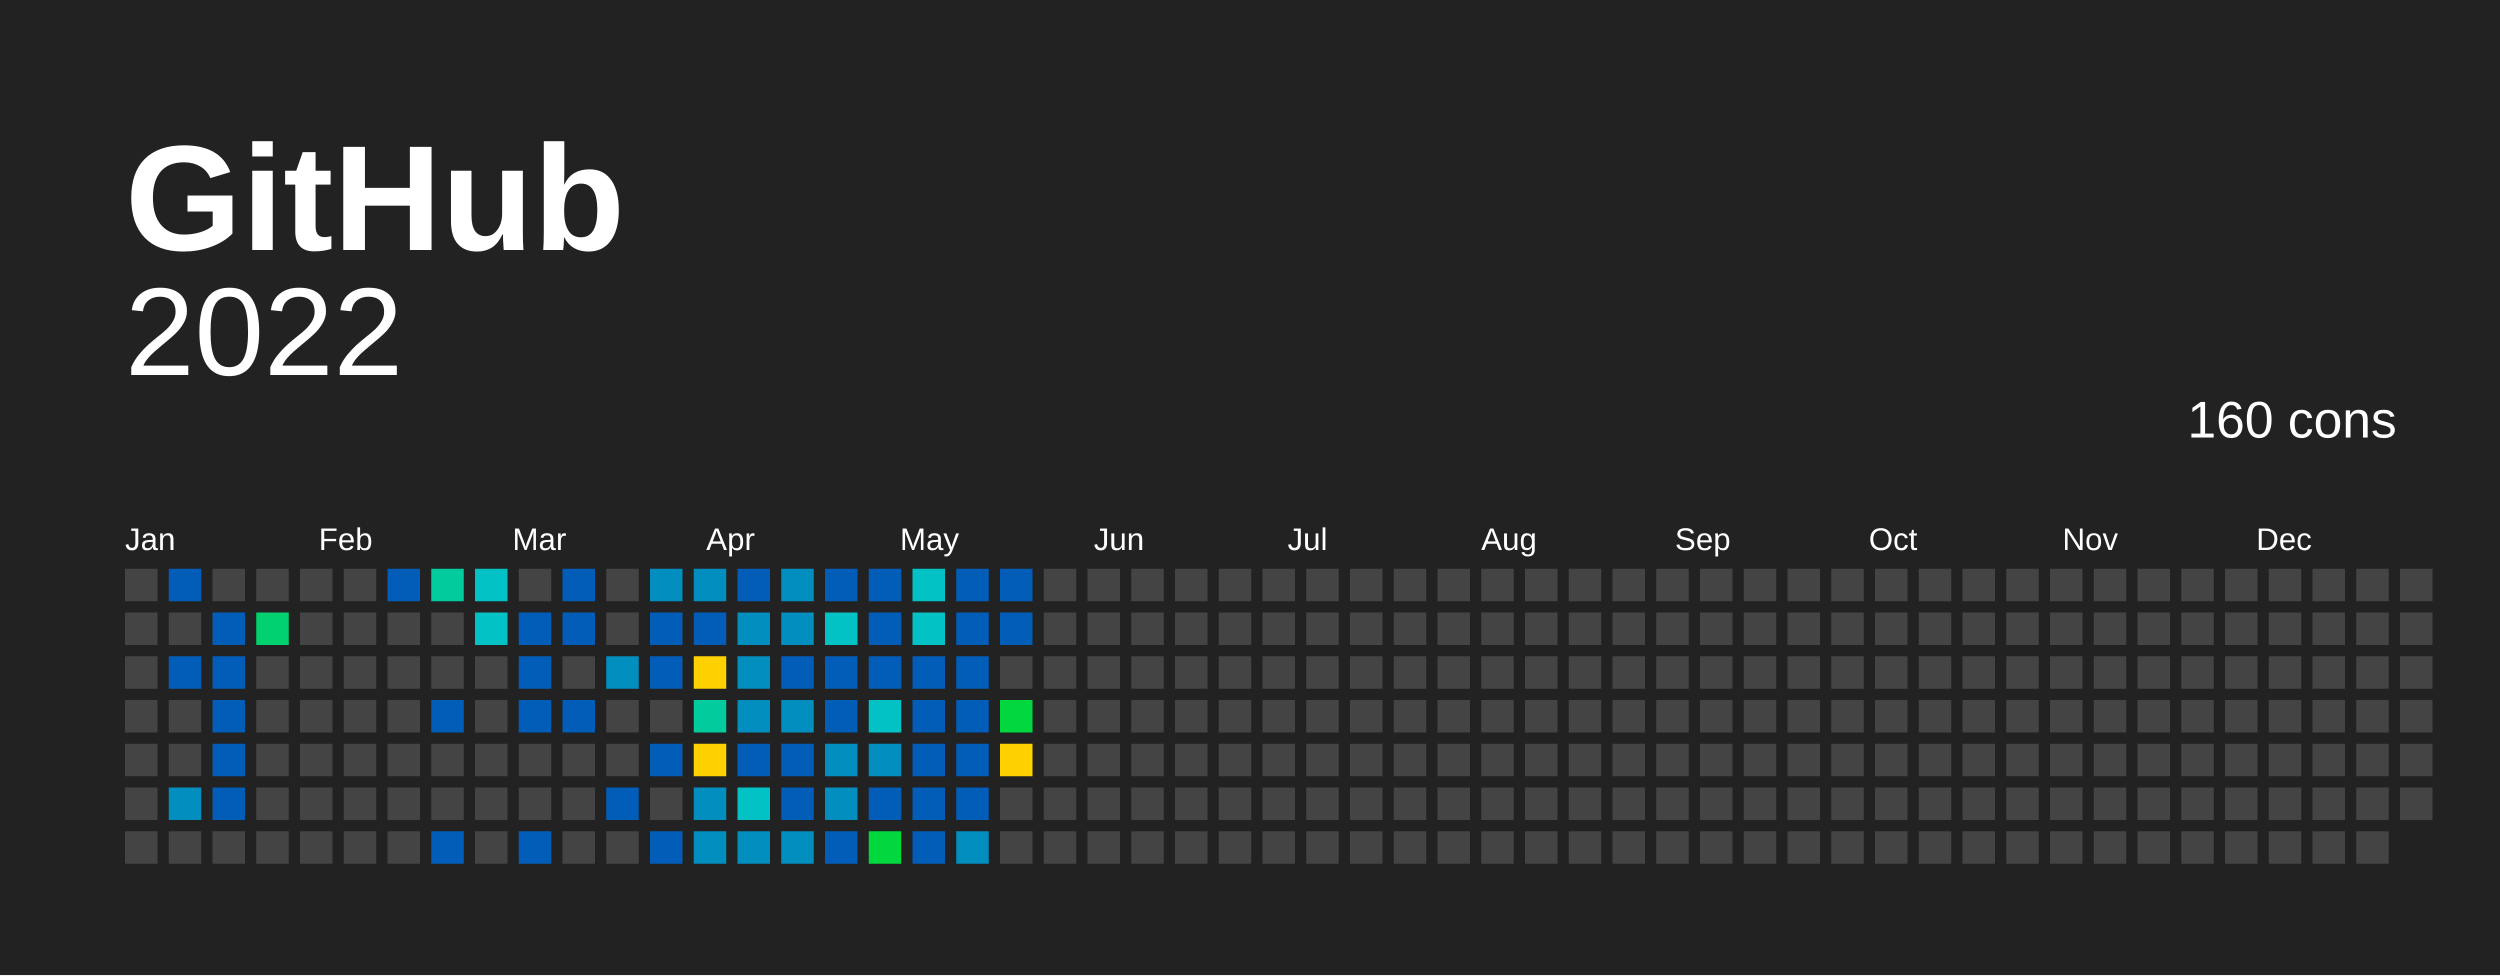
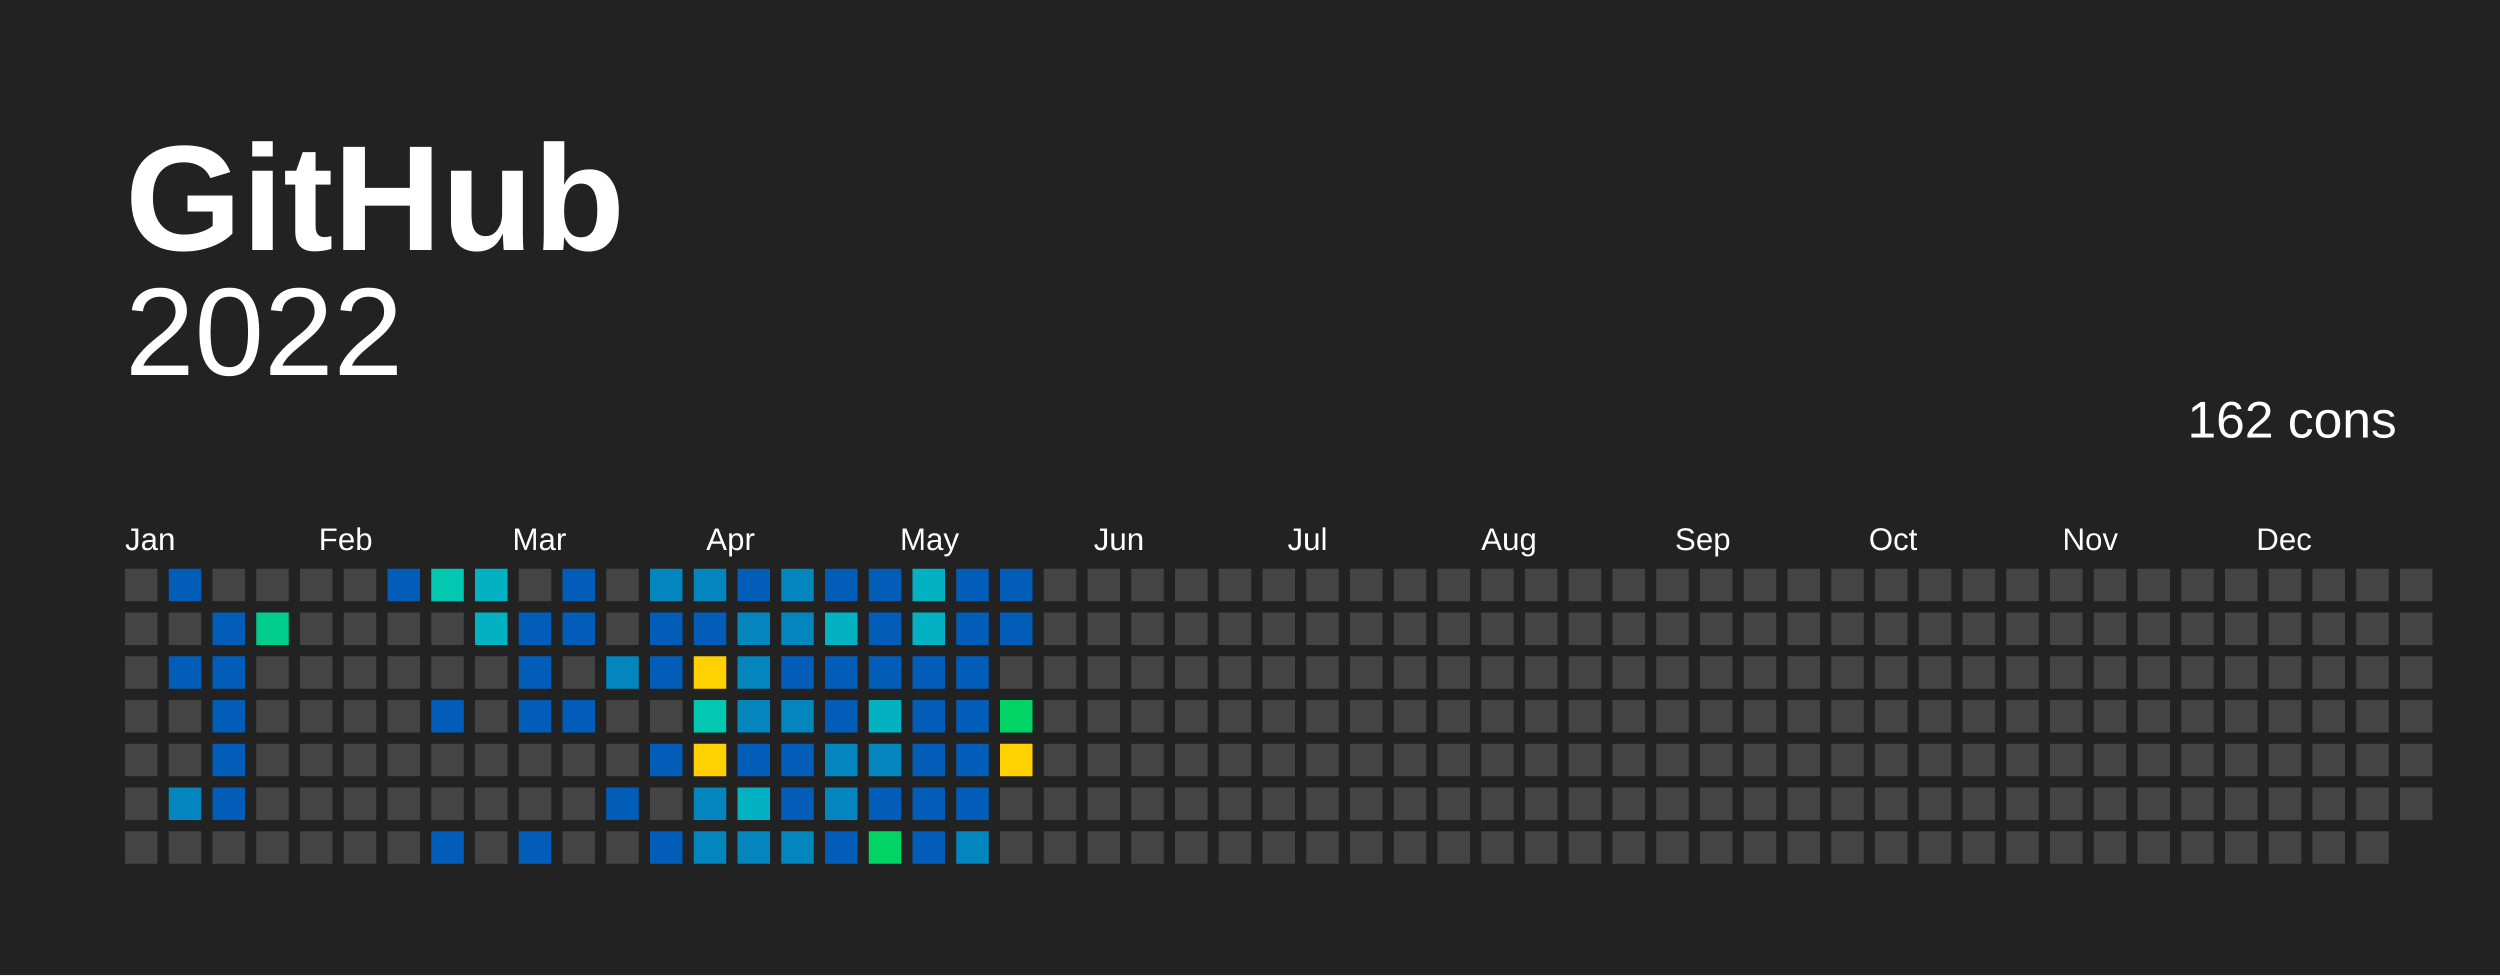
<svg xmlns="http://www.w3.org/2000/svg" baseProfile="full" height="78mm" version="1.1" viewBox="0,0,200,78" width="200mm">
  <defs />
  <rect fill="#222222" height="78" width="200" x="0" y="0" />
  <text fill="#FFFFFF" style="font-size:12px; font-family:Arial; font-weight:bold;" x="10" y="20">  GitHub</text>
  <text alignment-baseline="hanging" fill="#FFFFFF" style="font-size:10.0px; font-family:Arial;" x="10" y="30">2022</text>
-   <text alignment-baseline="hanging" fill="#FFFFFF" style="font-size:4.125px; font-family:Arial;" x="175" y="35">160 cons</text>
+   <text alignment-baseline="hanging" fill="#FFFFFF" style="font-size:4.125px; font-family:Arial;" x="175" y="35">162 cons</text>
  <text fill="#FFFFFF" style="font-size:2.5px; font-family:Arial" x="10.0" y="44">Jan</text>
  <text fill="#FFFFFF" style="font-size:2.5px; font-family:Arial" x="25.5" y="44">Feb</text>
  <text fill="#FFFFFF" style="font-size:2.5px; font-family:Arial" x="41.0" y="44">Mar</text>
  <text fill="#FFFFFF" style="font-size:2.5px; font-family:Arial" x="56.5" y="44">Apr</text>
  <text fill="#FFFFFF" style="font-size:2.5px; font-family:Arial" x="72.0" y="44">May</text>
  <text fill="#FFFFFF" style="font-size:2.5px; font-family:Arial" x="87.5" y="44">Jun</text>
  <text fill="#FFFFFF" style="font-size:2.5px; font-family:Arial" x="103.0" y="44">Jul</text>
  <text fill="#FFFFFF" style="font-size:2.5px; font-family:Arial" x="118.5" y="44">Aug</text>
  <text fill="#FFFFFF" style="font-size:2.5px; font-family:Arial" x="134.0" y="44">Sep</text>
  <text fill="#FFFFFF" style="font-size:2.5px; font-family:Arial" x="149.5" y="44">Oct</text>
  <text fill="#FFFFFF" style="font-size:2.5px; font-family:Arial" x="165.0" y="44">Nov</text>
  <text fill="#FFFFFF" style="font-size:2.5px; font-family:Arial" x="180.5" y="44">Dec</text>
  <rect fill="#444444" height="2.6" width="2.6" x="10.0" y="45.5" />
  <rect fill="#444444" height="2.6" width="2.6" x="10.0" y="49.0" />
  <rect fill="#444444" height="2.6" width="2.6" x="10.0" y="52.5" />
  <rect fill="#444444" height="2.6" width="2.6" x="10.0" y="56.0" />
  <rect fill="#444444" height="2.6" width="2.6" x="10.0" y="59.5" />
  <rect fill="#444444" height="2.6" width="2.6" x="10.0" y="63.0" />
  <rect fill="#444444" height="2.6" width="2.6" x="10.0" y="66.5" />
  <rect fill="#025db8" height="2.6" width="2.6" x="13.5" y="45.5" />
  <rect fill="#444444" height="2.6" width="2.6" x="13.5" y="49.0" />
  <rect fill="#025db8" height="2.6" width="2.6" x="13.5" y="52.5" />
  <rect fill="#444444" height="2.6" width="2.6" x="13.5" y="56.0" />
  <rect fill="#444444" height="2.6" width="2.6" x="13.5" y="59.5" />
-   <rect fill="#028ebe" height="2.6" width="2.6" x="13.5" y="63.0" />
+   <rect fill="#0286bd" height="2.6" width="2.6" x="13.5" y="63.0" />
  <rect fill="#444444" height="2.6" width="2.6" x="13.5" y="66.5" />
  <rect fill="#444444" height="2.6" width="2.6" x="17.0" y="45.5" />
  <rect fill="#025db8" height="2.6" width="2.6" x="17.0" y="49.0" />
  <rect fill="#025db8" height="2.6" width="2.6" x="17.0" y="52.5" />
  <rect fill="#025db8" height="2.6" width="2.6" x="17.0" y="56.0" />
  <rect fill="#025db8" height="2.6" width="2.6" x="17.0" y="59.5" />
  <rect fill="#025db8" height="2.6" width="2.6" x="17.0" y="63.0" />
  <rect fill="#444444" height="2.6" width="2.6" x="17.0" y="66.5" />
  <rect fill="#444444" height="2.6" width="2.6" x="20.5" y="45.5" />
-   <rect fill="#01d26f" height="2.6" width="2.6" x="20.5" y="49.0" />
+   <rect fill="#02ce8b" height="2.6" width="2.6" x="20.5" y="49.0" />
  <rect fill="#444444" height="2.6" width="2.6" x="20.5" y="52.5" />
  <rect fill="#444444" height="2.6" width="2.6" x="20.5" y="56.0" />
  <rect fill="#444444" height="2.6" width="2.6" x="20.5" y="59.5" />
  <rect fill="#444444" height="2.6" width="2.6" x="20.5" y="63.0" />
  <rect fill="#444444" height="2.6" width="2.6" x="20.5" y="66.5" />
  <rect fill="#444444" height="2.6" width="2.6" x="24.0" y="45.5" />
  <rect fill="#444444" height="2.6" width="2.6" x="24.0" y="49.0" />
  <rect fill="#444444" height="2.6" width="2.6" x="24.0" y="52.5" />
  <rect fill="#444444" height="2.6" width="2.6" x="24.0" y="56.0" />
  <rect fill="#444444" height="2.6" width="2.6" x="24.0" y="59.5" />
  <rect fill="#444444" height="2.6" width="2.6" x="24.0" y="63.0" />
  <rect fill="#444444" height="2.6" width="2.6" x="24.0" y="66.5" />
  <rect fill="#444444" height="2.6" width="2.6" x="27.5" y="45.5" />
  <rect fill="#444444" height="2.6" width="2.6" x="27.5" y="49.0" />
  <rect fill="#444444" height="2.6" width="2.6" x="27.5" y="52.5" />
  <rect fill="#444444" height="2.6" width="2.6" x="27.5" y="56.0" />
  <rect fill="#444444" height="2.6" width="2.6" x="27.5" y="59.5" />
  <rect fill="#444444" height="2.6" width="2.6" x="27.5" y="63.0" />
  <rect fill="#444444" height="2.6" width="2.6" x="27.5" y="66.5" />
  <rect fill="#025db8" height="2.6" width="2.6" x="31.0" y="45.5" />
  <rect fill="#444444" height="2.6" width="2.6" x="31.0" y="49.0" />
  <rect fill="#444444" height="2.6" width="2.6" x="31.0" y="52.5" />
  <rect fill="#444444" height="2.6" width="2.6" x="31.0" y="56.0" />
  <rect fill="#444444" height="2.6" width="2.6" x="31.0" y="59.5" />
  <rect fill="#444444" height="2.6" width="2.6" x="31.0" y="63.0" />
  <rect fill="#444444" height="2.6" width="2.6" x="31.0" y="66.5" />
-   <rect fill="#02cb9d" height="2.6" width="2.6" x="34.5" y="45.5" />
+   <rect fill="#02c8b1" height="2.6" width="2.6" x="34.5" y="45.5" />
  <rect fill="#444444" height="2.6" width="2.6" x="34.5" y="49.0" />
  <rect fill="#444444" height="2.6" width="2.6" x="34.5" y="52.5" />
  <rect fill="#025db8" height="2.6" width="2.6" x="34.5" y="56.0" />
  <rect fill="#444444" height="2.6" width="2.6" x="34.5" y="59.5" />
  <rect fill="#444444" height="2.6" width="2.6" x="34.5" y="63.0" />
  <rect fill="#025db8" height="2.6" width="2.6" x="34.5" y="66.5" />
-   <rect fill="#02c2c5" height="2.6" width="2.6" x="38.0" y="45.5" />
-   <rect fill="#02c2c5" height="2.6" width="2.6" x="38.0" y="49.0" />
+   <rect fill="#02b2c3" height="2.6" width="2.6" x="38.0" y="45.5" />
+   <rect fill="#02b2c3" height="2.6" width="2.6" x="38.0" y="49.0" />
  <rect fill="#444444" height="2.6" width="2.6" x="38.0" y="52.5" />
  <rect fill="#444444" height="2.6" width="2.6" x="38.0" y="56.0" />
  <rect fill="#444444" height="2.6" width="2.6" x="38.0" y="59.5" />
  <rect fill="#444444" height="2.6" width="2.6" x="38.0" y="63.0" />
  <rect fill="#444444" height="2.6" width="2.6" x="38.0" y="66.5" />
  <rect fill="#444444" height="2.6" width="2.6" x="41.5" y="45.5" />
  <rect fill="#025db8" height="2.6" width="2.6" x="41.5" y="49.0" />
  <rect fill="#025db8" height="2.6" width="2.6" x="41.5" y="52.5" />
  <rect fill="#025db8" height="2.6" width="2.6" x="41.5" y="56.0" />
  <rect fill="#444444" height="2.6" width="2.6" x="41.5" y="59.5" />
  <rect fill="#444444" height="2.6" width="2.6" x="41.5" y="63.0" />
  <rect fill="#025db8" height="2.6" width="2.6" x="41.5" y="66.5" />
  <rect fill="#025db8" height="2.6" width="2.6" x="45.0" y="45.5" />
  <rect fill="#025db8" height="2.6" width="2.6" x="45.0" y="49.0" />
  <rect fill="#444444" height="2.6" width="2.6" x="45.0" y="52.5" />
  <rect fill="#025db8" height="2.6" width="2.6" x="45.0" y="56.0" />
  <rect fill="#444444" height="2.6" width="2.6" x="45.0" y="59.5" />
  <rect fill="#444444" height="2.6" width="2.6" x="45.0" y="63.0" />
  <rect fill="#444444" height="2.6" width="2.6" x="45.0" y="66.5" />
  <rect fill="#444444" height="2.6" width="2.6" x="48.5" y="45.5" />
  <rect fill="#444444" height="2.6" width="2.6" x="48.5" y="49.0" />
-   <rect fill="#028ebe" height="2.6" width="2.6" x="48.5" y="52.5" />
+   <rect fill="#0286bd" height="2.6" width="2.6" x="48.5" y="52.5" />
  <rect fill="#444444" height="2.6" width="2.6" x="48.5" y="56.0" />
  <rect fill="#444444" height="2.6" width="2.6" x="48.5" y="59.5" />
  <rect fill="#025db8" height="2.6" width="2.6" x="48.5" y="63.0" />
  <rect fill="#444444" height="2.6" width="2.6" x="48.5" y="66.5" />
-   <rect fill="#028ebe" height="2.6" width="2.6" x="52.0" y="45.5" />
+   <rect fill="#0286bd" height="2.6" width="2.6" x="52.0" y="45.5" />
  <rect fill="#025db8" height="2.6" width="2.6" x="52.0" y="49.0" />
  <rect fill="#025db8" height="2.6" width="2.6" x="52.0" y="52.5" />
  <rect fill="#444444" height="2.6" width="2.6" x="52.0" y="56.0" />
  <rect fill="#025db8" height="2.6" width="2.6" x="52.0" y="59.5" />
  <rect fill="#444444" height="2.6" width="2.6" x="52.0" y="63.0" />
  <rect fill="#025db8" height="2.6" width="2.6" x="52.0" y="66.5" />
-   <rect fill="#028ebe" height="2.6" width="2.6" x="55.5" y="45.5" />
+   <rect fill="#0286bd" height="2.6" width="2.6" x="55.5" y="45.5" />
  <rect fill="#025db8" height="2.6" width="2.6" x="55.5" y="49.0" />
  <rect fill="#ffd100" height="2.6" width="2.6" x="55.5" y="52.5" />
-   <rect fill="#02cb9d" height="2.6" width="2.6" x="55.5" y="56.0" />
+   <rect fill="#02c8b1" height="2.6" width="2.6" x="55.5" y="56.0" />
  <rect fill="#ffd100" height="2.6" width="2.6" x="55.5" y="59.5" />
-   <rect fill="#028ebe" height="2.6" width="2.6" x="55.5" y="63.0" />
-   <rect fill="#028ebe" height="2.6" width="2.6" x="55.5" y="66.5" />
+   <rect fill="#0286bd" height="2.6" width="2.6" x="55.5" y="63.0" />
+   <rect fill="#0286bd" height="2.6" width="2.6" x="55.5" y="66.5" />
  <rect fill="#025db8" height="2.6" width="2.6" x="59.0" y="45.5" />
-   <rect fill="#028ebe" height="2.6" width="2.6" x="59.0" y="49.0" />
-   <rect fill="#028ebe" height="2.6" width="2.6" x="59.0" y="52.5" />
-   <rect fill="#028ebe" height="2.6" width="2.6" x="59.0" y="56.0" />
+   <rect fill="#0286bd" height="2.6" width="2.6" x="59.0" y="49.0" />
+   <rect fill="#0286bd" height="2.6" width="2.6" x="59.0" y="52.5" />
+   <rect fill="#0286bd" height="2.6" width="2.6" x="59.0" y="56.0" />
  <rect fill="#025db8" height="2.6" width="2.6" x="59.0" y="59.5" />
-   <rect fill="#02c2c5" height="2.6" width="2.6" x="59.0" y="63.0" />
-   <rect fill="#028ebe" height="2.6" width="2.6" x="59.0" y="66.5" />
-   <rect fill="#028ebe" height="2.6" width="2.6" x="62.5" y="45.5" />
-   <rect fill="#028ebe" height="2.6" width="2.6" x="62.5" y="49.0" />
+   <rect fill="#02b2c3" height="2.6" width="2.6" x="59.0" y="63.0" />
+   <rect fill="#0286bd" height="2.6" width="2.6" x="59.0" y="66.5" />
+   <rect fill="#0286bd" height="2.6" width="2.6" x="62.5" y="45.5" />
+   <rect fill="#0286bd" height="2.6" width="2.6" x="62.5" y="49.0" />
  <rect fill="#025db8" height="2.6" width="2.6" x="62.5" y="52.5" />
-   <rect fill="#028ebe" height="2.6" width="2.6" x="62.5" y="56.0" />
+   <rect fill="#0286bd" height="2.6" width="2.6" x="62.5" y="56.0" />
  <rect fill="#025db8" height="2.6" width="2.6" x="62.5" y="59.5" />
  <rect fill="#025db8" height="2.6" width="2.6" x="62.5" y="63.0" />
-   <rect fill="#028ebe" height="2.6" width="2.6" x="62.5" y="66.5" />
+   <rect fill="#0286bd" height="2.6" width="2.6" x="62.5" y="66.5" />
  <rect fill="#025db8" height="2.6" width="2.6" x="66.0" y="45.5" />
-   <rect fill="#02c2c5" height="2.6" width="2.6" x="66.0" y="49.0" />
+   <rect fill="#02b2c3" height="2.6" width="2.6" x="66.0" y="49.0" />
  <rect fill="#025db8" height="2.6" width="2.6" x="66.0" y="52.5" />
  <rect fill="#025db8" height="2.6" width="2.6" x="66.0" y="56.0" />
-   <rect fill="#028ebe" height="2.6" width="2.6" x="66.0" y="59.5" />
-   <rect fill="#028ebe" height="2.6" width="2.6" x="66.0" y="63.0" />
+   <rect fill="#0286bd" height="2.6" width="2.6" x="66.0" y="59.5" />
+   <rect fill="#0286bd" height="2.6" width="2.6" x="66.0" y="63.0" />
  <rect fill="#025db8" height="2.6" width="2.6" x="66.0" y="66.5" />
  <rect fill="#025db8" height="2.6" width="2.6" x="69.5" y="45.5" />
  <rect fill="#025db8" height="2.6" width="2.6" x="69.5" y="49.0" />
  <rect fill="#025db8" height="2.6" width="2.6" x="69.5" y="52.5" />
-   <rect fill="#02c2c5" height="2.6" width="2.6" x="69.5" y="56.0" />
-   <rect fill="#028ebe" height="2.6" width="2.6" x="69.5" y="59.5" />
+   <rect fill="#02b2c3" height="2.6" width="2.6" x="69.5" y="56.0" />
+   <rect fill="#0286bd" height="2.6" width="2.6" x="69.5" y="59.5" />
  <rect fill="#025db8" height="2.6" width="2.6" x="69.5" y="63.0" />
-   <rect fill="#01d83e" height="2.6" width="2.6" x="69.5" y="66.5" />
-   <rect fill="#02c2c5" height="2.6" width="2.6" x="73.0" y="45.5" />
-   <rect fill="#02c2c5" height="2.6" width="2.6" x="73.0" y="49.0" />
+   <rect fill="#01d364" height="2.6" width="2.6" x="69.5" y="66.5" />
+   <rect fill="#02b2c3" height="2.6" width="2.6" x="73.0" y="45.5" />
+   <rect fill="#02b2c3" height="2.6" width="2.6" x="73.0" y="49.0" />
  <rect fill="#025db8" height="2.6" width="2.6" x="73.0" y="52.5" />
  <rect fill="#025db8" height="2.6" width="2.6" x="73.0" y="56.0" />
  <rect fill="#025db8" height="2.6" width="2.6" x="73.0" y="59.5" />
  <rect fill="#025db8" height="2.6" width="2.6" x="73.0" y="63.0" />
  <rect fill="#025db8" height="2.6" width="2.6" x="73.0" y="66.5" />
  <rect fill="#025db8" height="2.6" width="2.6" x="76.5" y="45.5" />
  <rect fill="#025db8" height="2.6" width="2.6" x="76.5" y="49.0" />
  <rect fill="#025db8" height="2.6" width="2.6" x="76.5" y="52.5" />
  <rect fill="#025db8" height="2.6" width="2.6" x="76.5" y="56.0" />
  <rect fill="#025db8" height="2.6" width="2.6" x="76.5" y="59.5" />
  <rect fill="#025db8" height="2.6" width="2.6" x="76.5" y="63.0" />
-   <rect fill="#028ebe" height="2.6" width="2.6" x="76.5" y="66.5" />
+   <rect fill="#0286bd" height="2.6" width="2.6" x="76.5" y="66.5" />
  <rect fill="#025db8" height="2.6" width="2.6" x="80.0" y="45.5" />
  <rect fill="#025db8" height="2.6" width="2.6" x="80.0" y="49.0" />
  <rect fill="#444444" height="2.6" width="2.6" x="80.0" y="52.5" />
-   <rect fill="#01d83e" height="2.6" width="2.6" x="80.0" y="56.0" />
+   <rect fill="#01d364" height="2.6" width="2.6" x="80.0" y="56.0" />
  <rect fill="#FFD100" height="2.6" width="2.6" x="80.0" y="59.5" />
  <rect fill="#444444" height="2.6" width="2.6" x="80.0" y="63.0" />
  <rect fill="#444444" height="2.6" width="2.6" x="80.0" y="66.5" />
  <rect fill="#444444" height="2.6" width="2.6" x="83.5" y="45.5" />
  <rect fill="#444444" height="2.6" width="2.6" x="83.5" y="49.0" />
  <rect fill="#444444" height="2.6" width="2.6" x="83.5" y="52.5" />
  <rect fill="#444444" height="2.6" width="2.6" x="83.5" y="56.0" />
  <rect fill="#444444" height="2.6" width="2.6" x="83.5" y="59.5" />
  <rect fill="#444444" height="2.6" width="2.6" x="83.5" y="63.0" />
  <rect fill="#444444" height="2.6" width="2.6" x="83.5" y="66.5" />
  <rect fill="#444444" height="2.6" width="2.6" x="87.0" y="45.5" />
  <rect fill="#444444" height="2.6" width="2.6" x="87.0" y="49.0" />
  <rect fill="#444444" height="2.6" width="2.6" x="87.0" y="52.5" />
  <rect fill="#444444" height="2.6" width="2.6" x="87.0" y="56.0" />
  <rect fill="#444444" height="2.6" width="2.6" x="87.0" y="59.5" />
  <rect fill="#444444" height="2.6" width="2.6" x="87.0" y="63.0" />
  <rect fill="#444444" height="2.6" width="2.6" x="87.0" y="66.5" />
  <rect fill="#444444" height="2.6" width="2.6" x="90.5" y="45.5" />
  <rect fill="#444444" height="2.6" width="2.6" x="90.5" y="49.0" />
  <rect fill="#444444" height="2.6" width="2.6" x="90.5" y="52.5" />
  <rect fill="#444444" height="2.6" width="2.6" x="90.5" y="56.0" />
  <rect fill="#444444" height="2.6" width="2.6" x="90.5" y="59.5" />
  <rect fill="#444444" height="2.6" width="2.6" x="90.5" y="63.0" />
  <rect fill="#444444" height="2.6" width="2.6" x="90.5" y="66.5" />
  <rect fill="#444444" height="2.6" width="2.6" x="94.0" y="45.5" />
  <rect fill="#444444" height="2.6" width="2.6" x="94.0" y="49.0" />
  <rect fill="#444444" height="2.6" width="2.6" x="94.0" y="52.5" />
  <rect fill="#444444" height="2.6" width="2.6" x="94.0" y="56.0" />
  <rect fill="#444444" height="2.6" width="2.6" x="94.0" y="59.5" />
  <rect fill="#444444" height="2.6" width="2.6" x="94.0" y="63.0" />
  <rect fill="#444444" height="2.6" width="2.6" x="94.0" y="66.5" />
  <rect fill="#444444" height="2.6" width="2.6" x="97.5" y="45.5" />
  <rect fill="#444444" height="2.6" width="2.6" x="97.5" y="49.0" />
  <rect fill="#444444" height="2.6" width="2.6" x="97.5" y="52.5" />
  <rect fill="#444444" height="2.6" width="2.6" x="97.5" y="56.0" />
  <rect fill="#444444" height="2.6" width="2.6" x="97.5" y="59.5" />
  <rect fill="#444444" height="2.6" width="2.6" x="97.5" y="63.0" />
  <rect fill="#444444" height="2.6" width="2.6" x="97.5" y="66.5" />
  <rect fill="#444444" height="2.6" width="2.6" x="101.0" y="45.5" />
  <rect fill="#444444" height="2.6" width="2.6" x="101.0" y="49.0" />
  <rect fill="#444444" height="2.6" width="2.6" x="101.0" y="52.5" />
  <rect fill="#444444" height="2.6" width="2.6" x="101.0" y="56.0" />
  <rect fill="#444444" height="2.6" width="2.6" x="101.0" y="59.5" />
  <rect fill="#444444" height="2.6" width="2.6" x="101.0" y="63.0" />
  <rect fill="#444444" height="2.6" width="2.6" x="101.0" y="66.5" />
  <rect fill="#444444" height="2.6" width="2.6" x="104.5" y="45.5" />
  <rect fill="#444444" height="2.6" width="2.6" x="104.5" y="49.0" />
  <rect fill="#444444" height="2.6" width="2.6" x="104.5" y="52.5" />
  <rect fill="#444444" height="2.6" width="2.6" x="104.5" y="56.0" />
  <rect fill="#444444" height="2.6" width="2.6" x="104.5" y="59.5" />
  <rect fill="#444444" height="2.6" width="2.6" x="104.5" y="63.0" />
  <rect fill="#444444" height="2.6" width="2.6" x="104.5" y="66.5" />
  <rect fill="#444444" height="2.6" width="2.6" x="108.0" y="45.5" />
  <rect fill="#444444" height="2.6" width="2.6" x="108.0" y="49.0" />
  <rect fill="#444444" height="2.6" width="2.6" x="108.0" y="52.5" />
  <rect fill="#444444" height="2.6" width="2.6" x="108.0" y="56.0" />
  <rect fill="#444444" height="2.6" width="2.6" x="108.0" y="59.5" />
  <rect fill="#444444" height="2.6" width="2.6" x="108.0" y="63.0" />
  <rect fill="#444444" height="2.6" width="2.6" x="108.0" y="66.5" />
  <rect fill="#444444" height="2.6" width="2.6" x="111.5" y="45.5" />
  <rect fill="#444444" height="2.6" width="2.6" x="111.5" y="49.0" />
  <rect fill="#444444" height="2.6" width="2.6" x="111.5" y="52.5" />
  <rect fill="#444444" height="2.6" width="2.6" x="111.5" y="56.0" />
  <rect fill="#444444" height="2.6" width="2.6" x="111.5" y="59.5" />
  <rect fill="#444444" height="2.6" width="2.6" x="111.5" y="63.0" />
  <rect fill="#444444" height="2.6" width="2.6" x="111.5" y="66.5" />
  <rect fill="#444444" height="2.6" width="2.6" x="115.0" y="45.5" />
  <rect fill="#444444" height="2.6" width="2.6" x="115.0" y="49.0" />
  <rect fill="#444444" height="2.6" width="2.6" x="115.0" y="52.5" />
  <rect fill="#444444" height="2.6" width="2.6" x="115.0" y="56.0" />
  <rect fill="#444444" height="2.6" width="2.6" x="115.0" y="59.5" />
  <rect fill="#444444" height="2.6" width="2.6" x="115.0" y="63.0" />
  <rect fill="#444444" height="2.6" width="2.6" x="115.0" y="66.5" />
  <rect fill="#444444" height="2.6" width="2.6" x="118.5" y="45.5" />
  <rect fill="#444444" height="2.6" width="2.6" x="118.5" y="49.0" />
  <rect fill="#444444" height="2.6" width="2.6" x="118.5" y="52.5" />
  <rect fill="#444444" height="2.6" width="2.6" x="118.5" y="56.0" />
  <rect fill="#444444" height="2.6" width="2.6" x="118.5" y="59.5" />
  <rect fill="#444444" height="2.6" width="2.6" x="118.5" y="63.0" />
  <rect fill="#444444" height="2.6" width="2.6" x="118.5" y="66.5" />
  <rect fill="#444444" height="2.6" width="2.6" x="122.0" y="45.5" />
  <rect fill="#444444" height="2.6" width="2.6" x="122.0" y="49.0" />
  <rect fill="#444444" height="2.6" width="2.6" x="122.0" y="52.5" />
  <rect fill="#444444" height="2.6" width="2.6" x="122.0" y="56.0" />
  <rect fill="#444444" height="2.6" width="2.6" x="122.0" y="59.5" />
  <rect fill="#444444" height="2.6" width="2.6" x="122.0" y="63.0" />
  <rect fill="#444444" height="2.6" width="2.6" x="122.0" y="66.5" />
  <rect fill="#444444" height="2.6" width="2.6" x="125.5" y="45.5" />
  <rect fill="#444444" height="2.6" width="2.6" x="125.5" y="49.0" />
  <rect fill="#444444" height="2.6" width="2.6" x="125.5" y="52.5" />
  <rect fill="#444444" height="2.6" width="2.6" x="125.5" y="56.0" />
  <rect fill="#444444" height="2.6" width="2.6" x="125.5" y="59.5" />
  <rect fill="#444444" height="2.6" width="2.6" x="125.5" y="63.0" />
  <rect fill="#444444" height="2.6" width="2.6" x="125.5" y="66.5" />
  <rect fill="#444444" height="2.6" width="2.6" x="129.0" y="45.5" />
  <rect fill="#444444" height="2.6" width="2.6" x="129.0" y="49.0" />
  <rect fill="#444444" height="2.6" width="2.6" x="129.0" y="52.5" />
  <rect fill="#444444" height="2.6" width="2.6" x="129.0" y="56.0" />
  <rect fill="#444444" height="2.6" width="2.6" x="129.0" y="59.5" />
  <rect fill="#444444" height="2.6" width="2.6" x="129.0" y="63.0" />
  <rect fill="#444444" height="2.6" width="2.6" x="129.0" y="66.5" />
  <rect fill="#444444" height="2.6" width="2.6" x="132.5" y="45.5" />
  <rect fill="#444444" height="2.6" width="2.6" x="132.5" y="49.0" />
  <rect fill="#444444" height="2.6" width="2.6" x="132.5" y="52.5" />
  <rect fill="#444444" height="2.6" width="2.6" x="132.5" y="56.0" />
  <rect fill="#444444" height="2.6" width="2.6" x="132.5" y="59.5" />
  <rect fill="#444444" height="2.6" width="2.6" x="132.5" y="63.0" />
  <rect fill="#444444" height="2.6" width="2.6" x="132.5" y="66.5" />
  <rect fill="#444444" height="2.6" width="2.6" x="136.0" y="45.5" />
  <rect fill="#444444" height="2.6" width="2.6" x="136.0" y="49.0" />
  <rect fill="#444444" height="2.6" width="2.6" x="136.0" y="52.5" />
  <rect fill="#444444" height="2.6" width="2.6" x="136.0" y="56.0" />
  <rect fill="#444444" height="2.6" width="2.6" x="136.0" y="59.5" />
  <rect fill="#444444" height="2.6" width="2.6" x="136.0" y="63.0" />
  <rect fill="#444444" height="2.6" width="2.6" x="136.0" y="66.5" />
  <rect fill="#444444" height="2.6" width="2.6" x="139.5" y="45.5" />
  <rect fill="#444444" height="2.6" width="2.6" x="139.5" y="49.0" />
  <rect fill="#444444" height="2.6" width="2.6" x="139.5" y="52.5" />
  <rect fill="#444444" height="2.6" width="2.6" x="139.5" y="56.0" />
  <rect fill="#444444" height="2.6" width="2.6" x="139.5" y="59.5" />
  <rect fill="#444444" height="2.6" width="2.6" x="139.5" y="63.0" />
  <rect fill="#444444" height="2.6" width="2.6" x="139.5" y="66.5" />
  <rect fill="#444444" height="2.6" width="2.6" x="143.0" y="45.5" />
  <rect fill="#444444" height="2.6" width="2.6" x="143.0" y="49.0" />
  <rect fill="#444444" height="2.6" width="2.6" x="143.0" y="52.5" />
  <rect fill="#444444" height="2.6" width="2.6" x="143.0" y="56.0" />
  <rect fill="#444444" height="2.6" width="2.6" x="143.0" y="59.5" />
  <rect fill="#444444" height="2.6" width="2.6" x="143.0" y="63.0" />
  <rect fill="#444444" height="2.6" width="2.6" x="143.0" y="66.5" />
  <rect fill="#444444" height="2.6" width="2.6" x="146.5" y="45.5" />
  <rect fill="#444444" height="2.6" width="2.6" x="146.5" y="49.0" />
  <rect fill="#444444" height="2.6" width="2.6" x="146.5" y="52.5" />
  <rect fill="#444444" height="2.6" width="2.6" x="146.5" y="56.0" />
  <rect fill="#444444" height="2.6" width="2.6" x="146.5" y="59.5" />
  <rect fill="#444444" height="2.6" width="2.6" x="146.5" y="63.0" />
  <rect fill="#444444" height="2.6" width="2.6" x="146.5" y="66.5" />
  <rect fill="#444444" height="2.6" width="2.6" x="150.0" y="45.5" />
  <rect fill="#444444" height="2.6" width="2.6" x="150.0" y="49.0" />
  <rect fill="#444444" height="2.6" width="2.6" x="150.0" y="52.5" />
  <rect fill="#444444" height="2.6" width="2.6" x="150.0" y="56.0" />
  <rect fill="#444444" height="2.6" width="2.6" x="150.0" y="59.5" />
  <rect fill="#444444" height="2.6" width="2.6" x="150.0" y="63.0" />
  <rect fill="#444444" height="2.6" width="2.6" x="150.0" y="66.5" />
  <rect fill="#444444" height="2.6" width="2.6" x="153.5" y="45.5" />
  <rect fill="#444444" height="2.6" width="2.6" x="153.5" y="49.0" />
  <rect fill="#444444" height="2.6" width="2.6" x="153.5" y="52.5" />
  <rect fill="#444444" height="2.6" width="2.6" x="153.5" y="56.0" />
  <rect fill="#444444" height="2.6" width="2.6" x="153.5" y="59.5" />
  <rect fill="#444444" height="2.6" width="2.6" x="153.5" y="63.0" />
  <rect fill="#444444" height="2.6" width="2.6" x="153.5" y="66.5" />
  <rect fill="#444444" height="2.6" width="2.6" x="157.0" y="45.5" />
  <rect fill="#444444" height="2.6" width="2.6" x="157.0" y="49.0" />
  <rect fill="#444444" height="2.6" width="2.6" x="157.0" y="52.5" />
  <rect fill="#444444" height="2.6" width="2.6" x="157.0" y="56.0" />
  <rect fill="#444444" height="2.6" width="2.6" x="157.0" y="59.5" />
  <rect fill="#444444" height="2.6" width="2.6" x="157.0" y="63.0" />
  <rect fill="#444444" height="2.6" width="2.6" x="157.0" y="66.5" />
  <rect fill="#444444" height="2.6" width="2.6" x="160.5" y="45.5" />
  <rect fill="#444444" height="2.6" width="2.6" x="160.5" y="49.0" />
  <rect fill="#444444" height="2.6" width="2.6" x="160.5" y="52.5" />
  <rect fill="#444444" height="2.6" width="2.6" x="160.5" y="56.0" />
  <rect fill="#444444" height="2.6" width="2.6" x="160.5" y="59.5" />
  <rect fill="#444444" height="2.6" width="2.6" x="160.5" y="63.0" />
  <rect fill="#444444" height="2.6" width="2.6" x="160.5" y="66.5" />
  <rect fill="#444444" height="2.6" width="2.6" x="164.0" y="45.5" />
  <rect fill="#444444" height="2.6" width="2.6" x="164.0" y="49.0" />
  <rect fill="#444444" height="2.6" width="2.6" x="164.0" y="52.5" />
  <rect fill="#444444" height="2.6" width="2.6" x="164.0" y="56.0" />
  <rect fill="#444444" height="2.6" width="2.6" x="164.0" y="59.5" />
  <rect fill="#444444" height="2.6" width="2.6" x="164.0" y="63.0" />
  <rect fill="#444444" height="2.6" width="2.6" x="164.0" y="66.5" />
  <rect fill="#444444" height="2.6" width="2.6" x="167.5" y="45.5" />
  <rect fill="#444444" height="2.6" width="2.6" x="167.5" y="49.0" />
  <rect fill="#444444" height="2.6" width="2.6" x="167.5" y="52.5" />
  <rect fill="#444444" height="2.6" width="2.6" x="167.5" y="56.0" />
  <rect fill="#444444" height="2.6" width="2.6" x="167.5" y="59.5" />
  <rect fill="#444444" height="2.6" width="2.6" x="167.5" y="63.0" />
  <rect fill="#444444" height="2.6" width="2.6" x="167.5" y="66.5" />
  <rect fill="#444444" height="2.6" width="2.6" x="171.0" y="45.5" />
  <rect fill="#444444" height="2.6" width="2.6" x="171.0" y="49.0" />
  <rect fill="#444444" height="2.6" width="2.6" x="171.0" y="52.5" />
  <rect fill="#444444" height="2.6" width="2.6" x="171.0" y="56.0" />
  <rect fill="#444444" height="2.6" width="2.6" x="171.0" y="59.5" />
  <rect fill="#444444" height="2.6" width="2.6" x="171.0" y="63.0" />
  <rect fill="#444444" height="2.6" width="2.6" x="171.0" y="66.5" />
  <rect fill="#444444" height="2.6" width="2.6" x="174.5" y="45.5" />
  <rect fill="#444444" height="2.6" width="2.6" x="174.5" y="49.0" />
  <rect fill="#444444" height="2.6" width="2.6" x="174.5" y="52.5" />
  <rect fill="#444444" height="2.6" width="2.6" x="174.5" y="56.0" />
  <rect fill="#444444" height="2.6" width="2.6" x="174.5" y="59.5" />
  <rect fill="#444444" height="2.6" width="2.6" x="174.5" y="63.0" />
  <rect fill="#444444" height="2.6" width="2.6" x="174.5" y="66.5" />
  <rect fill="#444444" height="2.6" width="2.6" x="178.0" y="45.5" />
  <rect fill="#444444" height="2.6" width="2.6" x="178.0" y="49.0" />
  <rect fill="#444444" height="2.6" width="2.6" x="178.0" y="52.5" />
  <rect fill="#444444" height="2.6" width="2.6" x="178.0" y="56.0" />
  <rect fill="#444444" height="2.6" width="2.6" x="178.0" y="59.5" />
  <rect fill="#444444" height="2.6" width="2.6" x="178.0" y="63.0" />
  <rect fill="#444444" height="2.6" width="2.6" x="178.0" y="66.5" />
  <rect fill="#444444" height="2.6" width="2.6" x="181.5" y="45.5" />
  <rect fill="#444444" height="2.6" width="2.6" x="181.5" y="49.0" />
  <rect fill="#444444" height="2.6" width="2.6" x="181.5" y="52.5" />
  <rect fill="#444444" height="2.6" width="2.6" x="181.5" y="56.0" />
  <rect fill="#444444" height="2.6" width="2.6" x="181.5" y="59.5" />
  <rect fill="#444444" height="2.6" width="2.6" x="181.5" y="63.0" />
  <rect fill="#444444" height="2.6" width="2.6" x="181.5" y="66.5" />
  <rect fill="#444444" height="2.6" width="2.6" x="185.0" y="45.5" />
  <rect fill="#444444" height="2.6" width="2.6" x="185.0" y="49.0" />
  <rect fill="#444444" height="2.6" width="2.6" x="185.0" y="52.5" />
  <rect fill="#444444" height="2.6" width="2.6" x="185.0" y="56.0" />
  <rect fill="#444444" height="2.6" width="2.6" x="185.0" y="59.5" />
  <rect fill="#444444" height="2.6" width="2.6" x="185.0" y="63.0" />
  <rect fill="#444444" height="2.6" width="2.6" x="185.0" y="66.5" />
  <rect fill="#444444" height="2.6" width="2.6" x="188.5" y="45.5" />
  <rect fill="#444444" height="2.6" width="2.6" x="188.5" y="49.0" />
  <rect fill="#444444" height="2.6" width="2.6" x="188.5" y="52.5" />
  <rect fill="#444444" height="2.6" width="2.6" x="188.5" y="56.0" />
  <rect fill="#444444" height="2.6" width="2.6" x="188.5" y="59.5" />
  <rect fill="#444444" height="2.6" width="2.6" x="188.5" y="63.0" />
  <rect fill="#444444" height="2.6" width="2.6" x="188.5" y="66.5" />
  <rect fill="#444444" height="2.6" width="2.6" x="192.0" y="45.5" />
  <rect fill="#444444" height="2.6" width="2.6" x="192.0" y="49.0" />
  <rect fill="#444444" height="2.6" width="2.6" x="192.0" y="52.5" />
  <rect fill="#444444" height="2.6" width="2.6" x="192.0" y="56.0" />
  <rect fill="#444444" height="2.6" width="2.6" x="192.0" y="59.5" />
  <rect fill="#444444" height="2.6" width="2.6" x="192.0" y="63.0" />
</svg>
